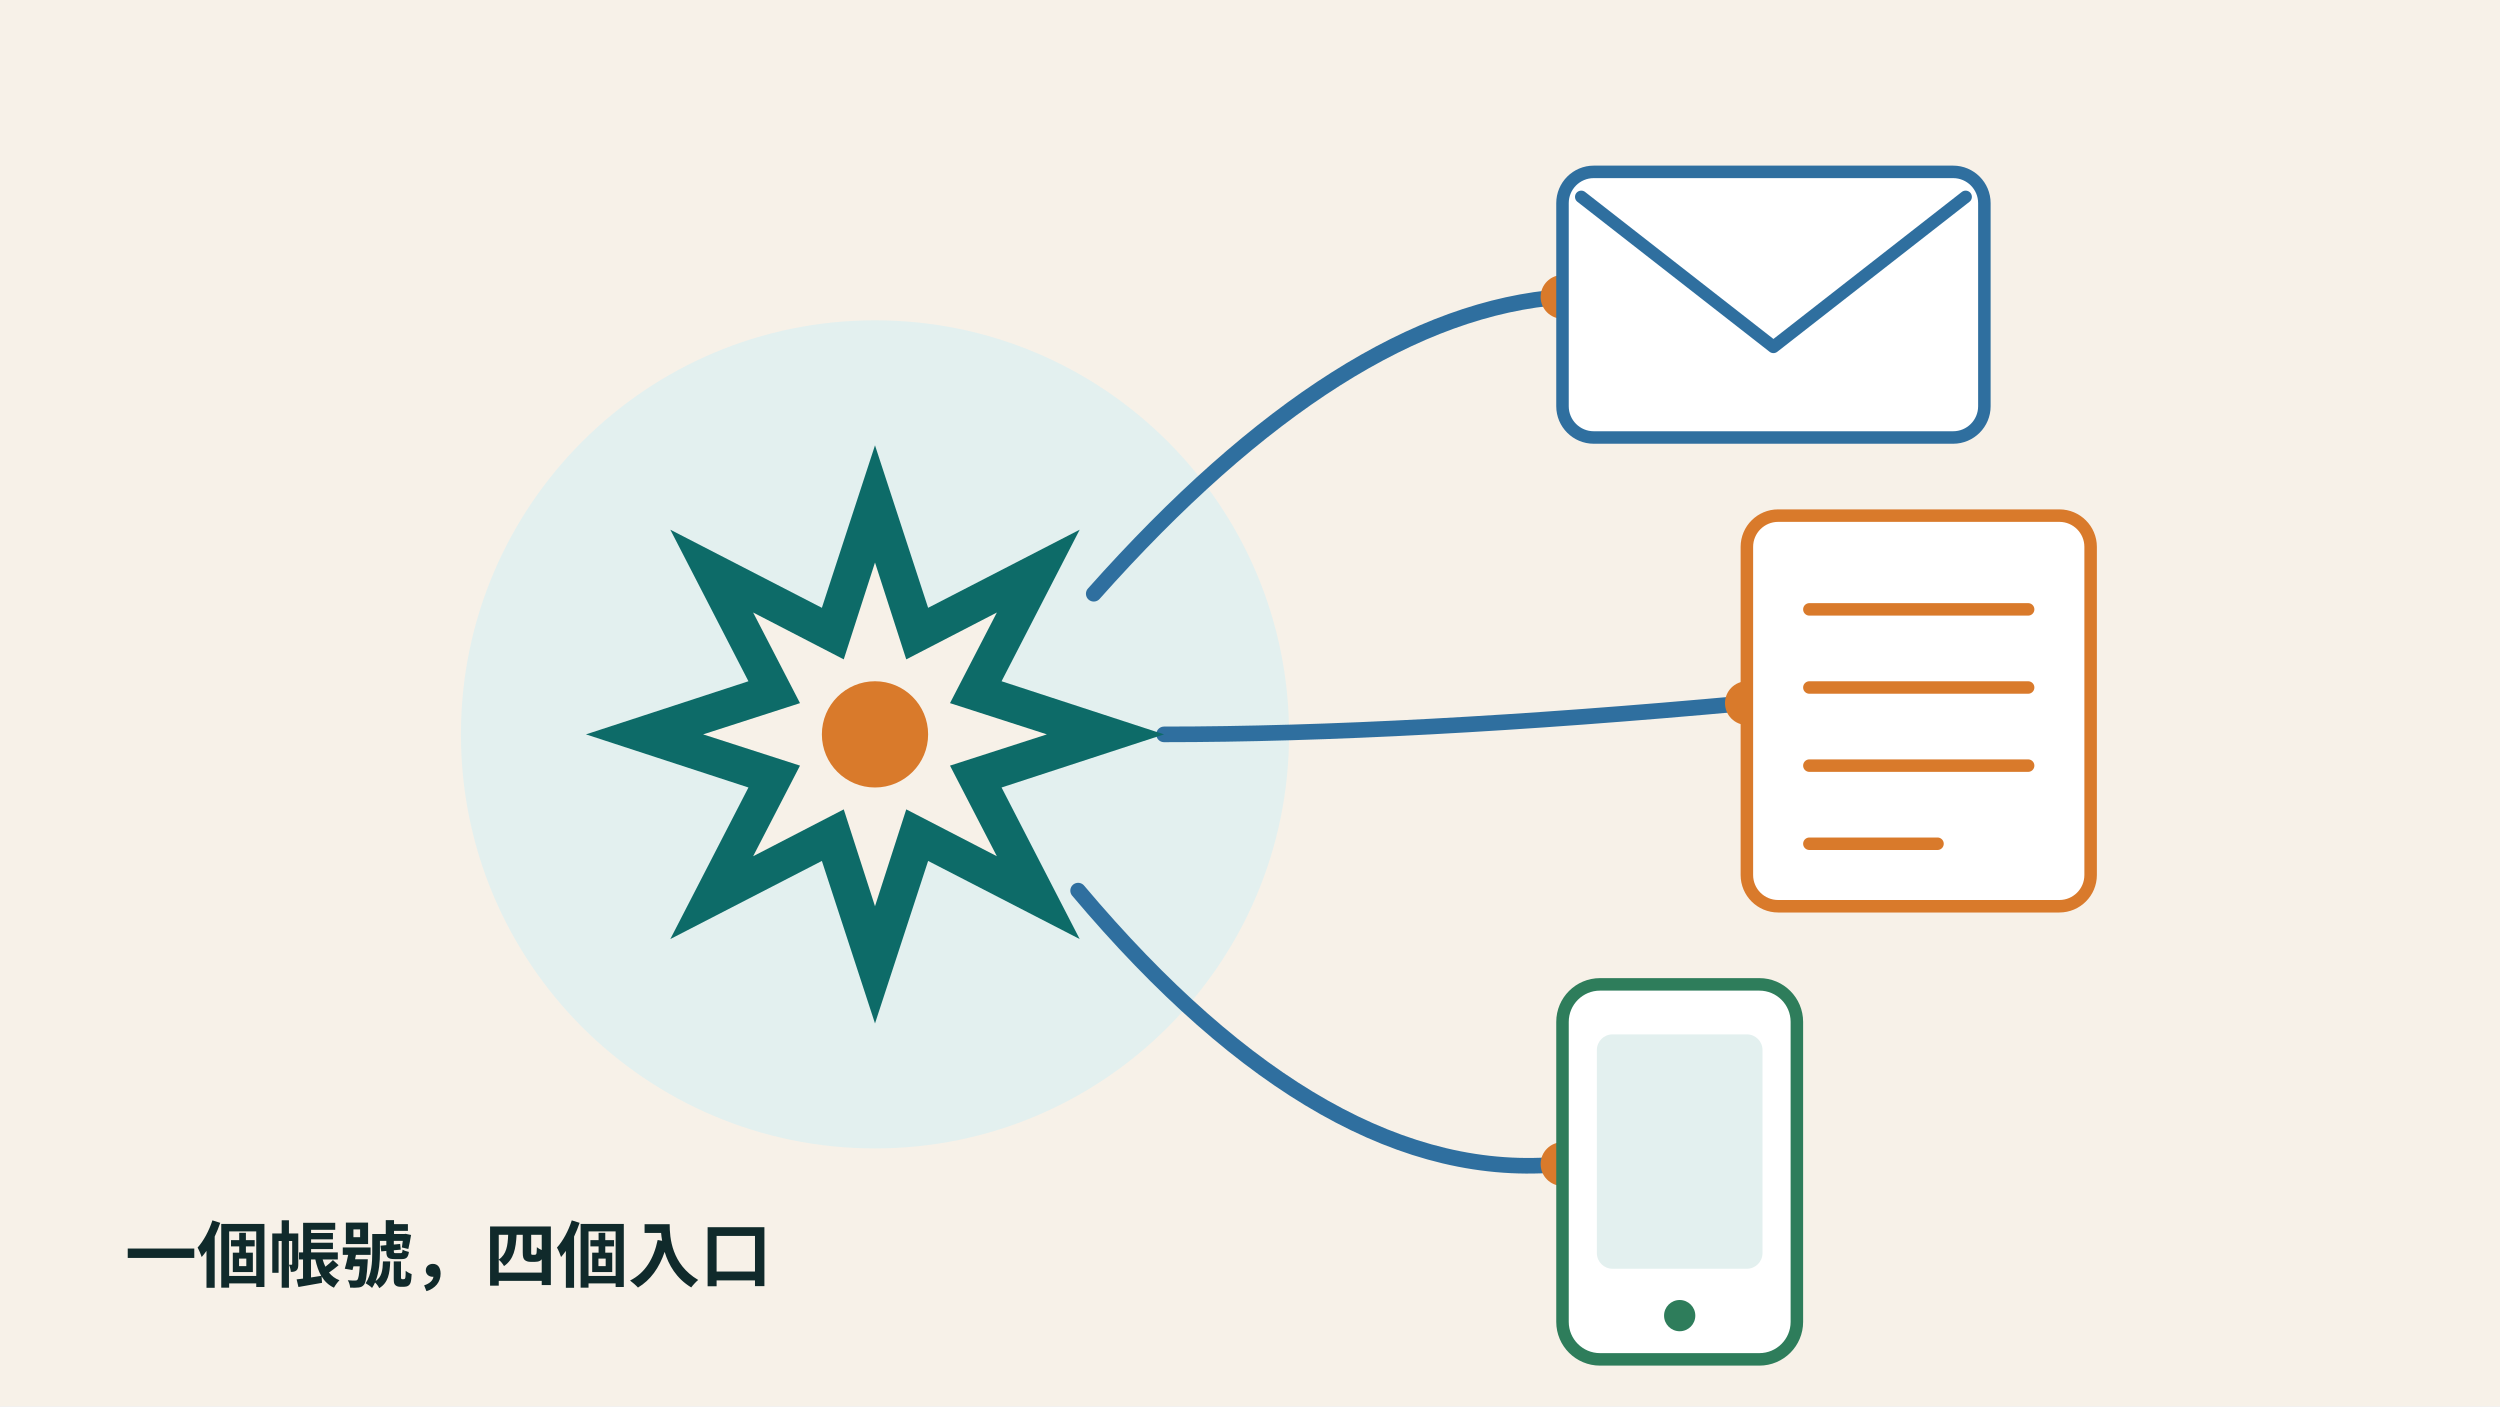
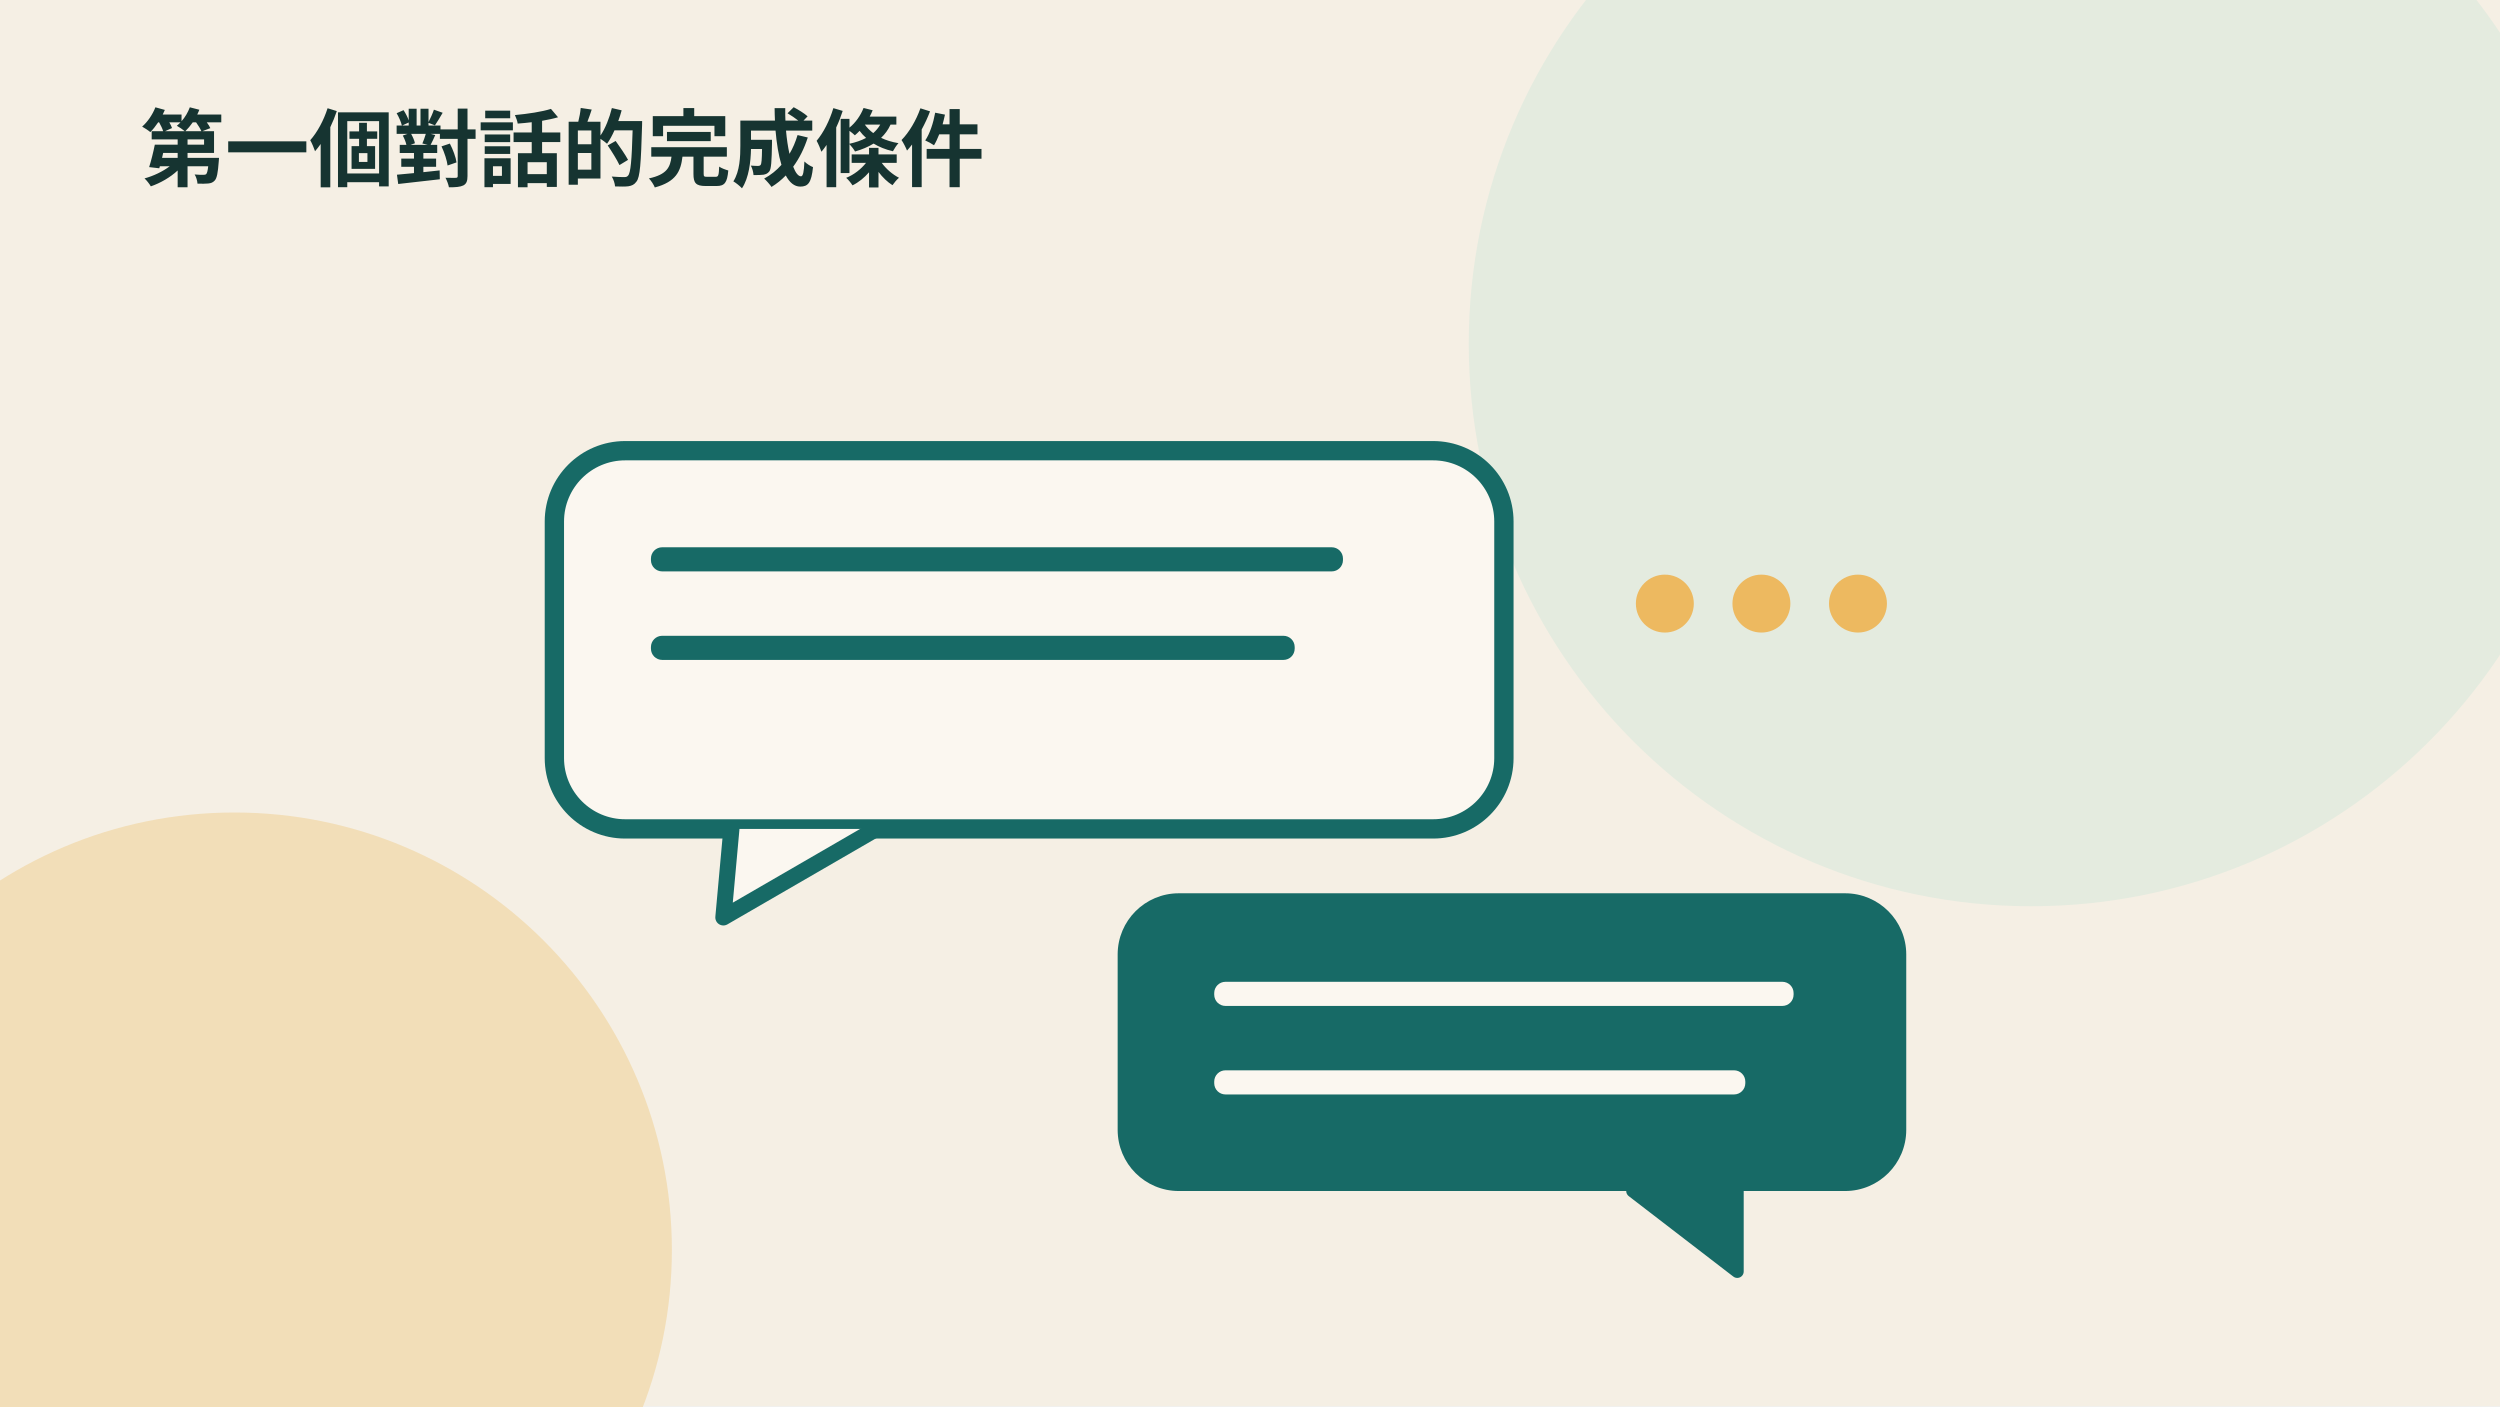
- <svg xmlns="http://www.w3.org/2000/svg" viewBox="0 0 1600 900" width="1600" height="900" role="img" aria-labelledby="title desc" font-family="'Noto Sans TC','Noto Sans JP','PingFang TC','Microsoft JhengHei','Hiragino Sans',system-ui,sans-serif">
-   <rect width="1600" height="900" fill="#F7F1E8" />
-   <circle cx="560" cy="470" r="265" fill="#E3F0EF" />
-   <path d="M 700 380 Q 860 200 1000 190" fill="none" stroke="#2F6F9F" stroke-width="10" stroke-linecap="round" />
-   <path d="M 745 470 Q 900 470 1118 450" fill="none" stroke="#2F6F9F" stroke-width="10" stroke-linecap="round" />
-   <path d="M 690 570 Q 850 760 1000 745" fill="none" stroke="#2F6F9F" stroke-width="10" stroke-linecap="round" />
-   <circle cx="1000" cy="190" r="14" fill="#D97A2B" />
-   <circle cx="1118" cy="450" r="14" fill="#D97A2B" />
-   <circle cx="1000" cy="745" r="14" fill="#D97A2B" />
-   <polygon points="560,285 594,389 691,339 641,436 745,470 641,504 691,601 594,551 560,655 526,551 429,601 479,504 375,470 479,436 429,339 526,389" fill="#0D6B68" />
-   <polygon points="560,360 580,422 638,392 608,450 670,470 608,490 638,548 580,518 560,580 540,518 482,548 512,490 450,470 512,450 482,392 540,422" fill="#F7F1E8" />
-   <circle cx="560" cy="470" r="34" fill="#D97A2B" />
-   <rect x="1000" y="110" width="270" height="170" rx="20" fill="#FFFFFF" stroke="#2F6F9F" stroke-width="8" />
-   <polyline points="1012,126 1135,222 1258,126" fill="none" stroke="#2F6F9F" stroke-width="8" stroke-linejoin="round" stroke-linecap="round" />
-   <rect x="1118" y="330" width="220" height="250" rx="20" fill="#FFFFFF" stroke="#D97A2B" stroke-width="8" />
-   <line x1="1158" y1="390" x2="1298" y2="390" stroke="#D97A2B" stroke-width="8" stroke-linecap="round" />
-   <line x1="1158" y1="440" x2="1298" y2="440" stroke="#D97A2B" stroke-width="8" stroke-linecap="round" />
-   <line x1="1158" y1="490" x2="1298" y2="490" stroke="#D97A2B" stroke-width="8" stroke-linecap="round" />
-   <line x1="1158" y1="540" x2="1240" y2="540" stroke="#D97A2B" stroke-width="8" stroke-linecap="round" />
-   <rect x="1000" y="630" width="150" height="240" rx="24" fill="#FFFFFF" stroke="#2E7D5B" stroke-width="8" />
-   <rect x="1022" y="662" width="106" height="150" rx="10" fill="#E3F0EF" />
-   <circle cx="1075" cy="842" r="10" fill="#2E7D5B" />
-   <text x="80" y="820" font-size="46" font-weight="700" fill="#102A2B">一個帳號，四個入口</text>
+ <svg xmlns="http://www.w3.org/2000/svg" width="1600" height="900" viewBox="0 0 1600 900" role="img" aria-labelledby="title desc" font-family="Microsoft JhengHei,Noto Sans TC,sans-serif">
+   <rect x="0" y="0" width="1600" height="900" rx="0" fill="#F5EFE4" stroke="none" stroke-width="0" />
+   <circle cx="1300" cy="220" r="360" fill="#E4EBDF" stroke="none" stroke-width="0" />
+   <circle cx="150" cy="800" r="280" fill="#F2DEB8" stroke="none" stroke-width="0" />
+   <g transform="translate(190,170) scale(1.03)">
+     <rect x="160" y="115" width="590" height="235" rx="44" fill="#FBF7F0" stroke="#176A66" stroke-width="12" />
+     <path d="M270 350 L265 405 L360 350" fill="#FBF7F0" stroke="#176A66" stroke-width="10" stroke-linecap="round" stroke-linejoin="round" />
+     <rect x="220" y="175" width="430" height="15" rx="7" fill="#176A66" stroke="none" stroke-width="0" />
+     <rect x="220" y="230" width="400" height="15" rx="7" fill="#176A66" stroke="none" stroke-width="0" />
+     <rect x="510" y="390" width="490" height="185" rx="38" fill="#176A66" stroke="none" stroke-width="0" />
+     <path d="M830 575 L895 625 L895 570" fill="#176A66" stroke="#176A66" stroke-width="8" stroke-linecap="round" stroke-linejoin="round" />
+     <rect x="570" y="445" width="360" height="15" rx="7" fill="#FBF7F0" stroke="none" stroke-width="0" />
+     <rect x="570" y="500" width="330" height="15" rx="7" fill="#FBF7F0" stroke="none" stroke-width="0" />
+     <circle cx="850" cy="210" r="18" fill="#EDB960" stroke="none" stroke-width="0" />
+     <circle cx="910" cy="210" r="18" fill="#EDB960" stroke="none" stroke-width="0" />
+     <circle cx="970" cy="210" r="18" fill="#EDB960" stroke="none" stroke-width="0" />
+   </g>
+   <text x="90" y="115" font-size="54" font-weight="700" fill="#163431">第一個對話的完成條件</text>
</svg>
